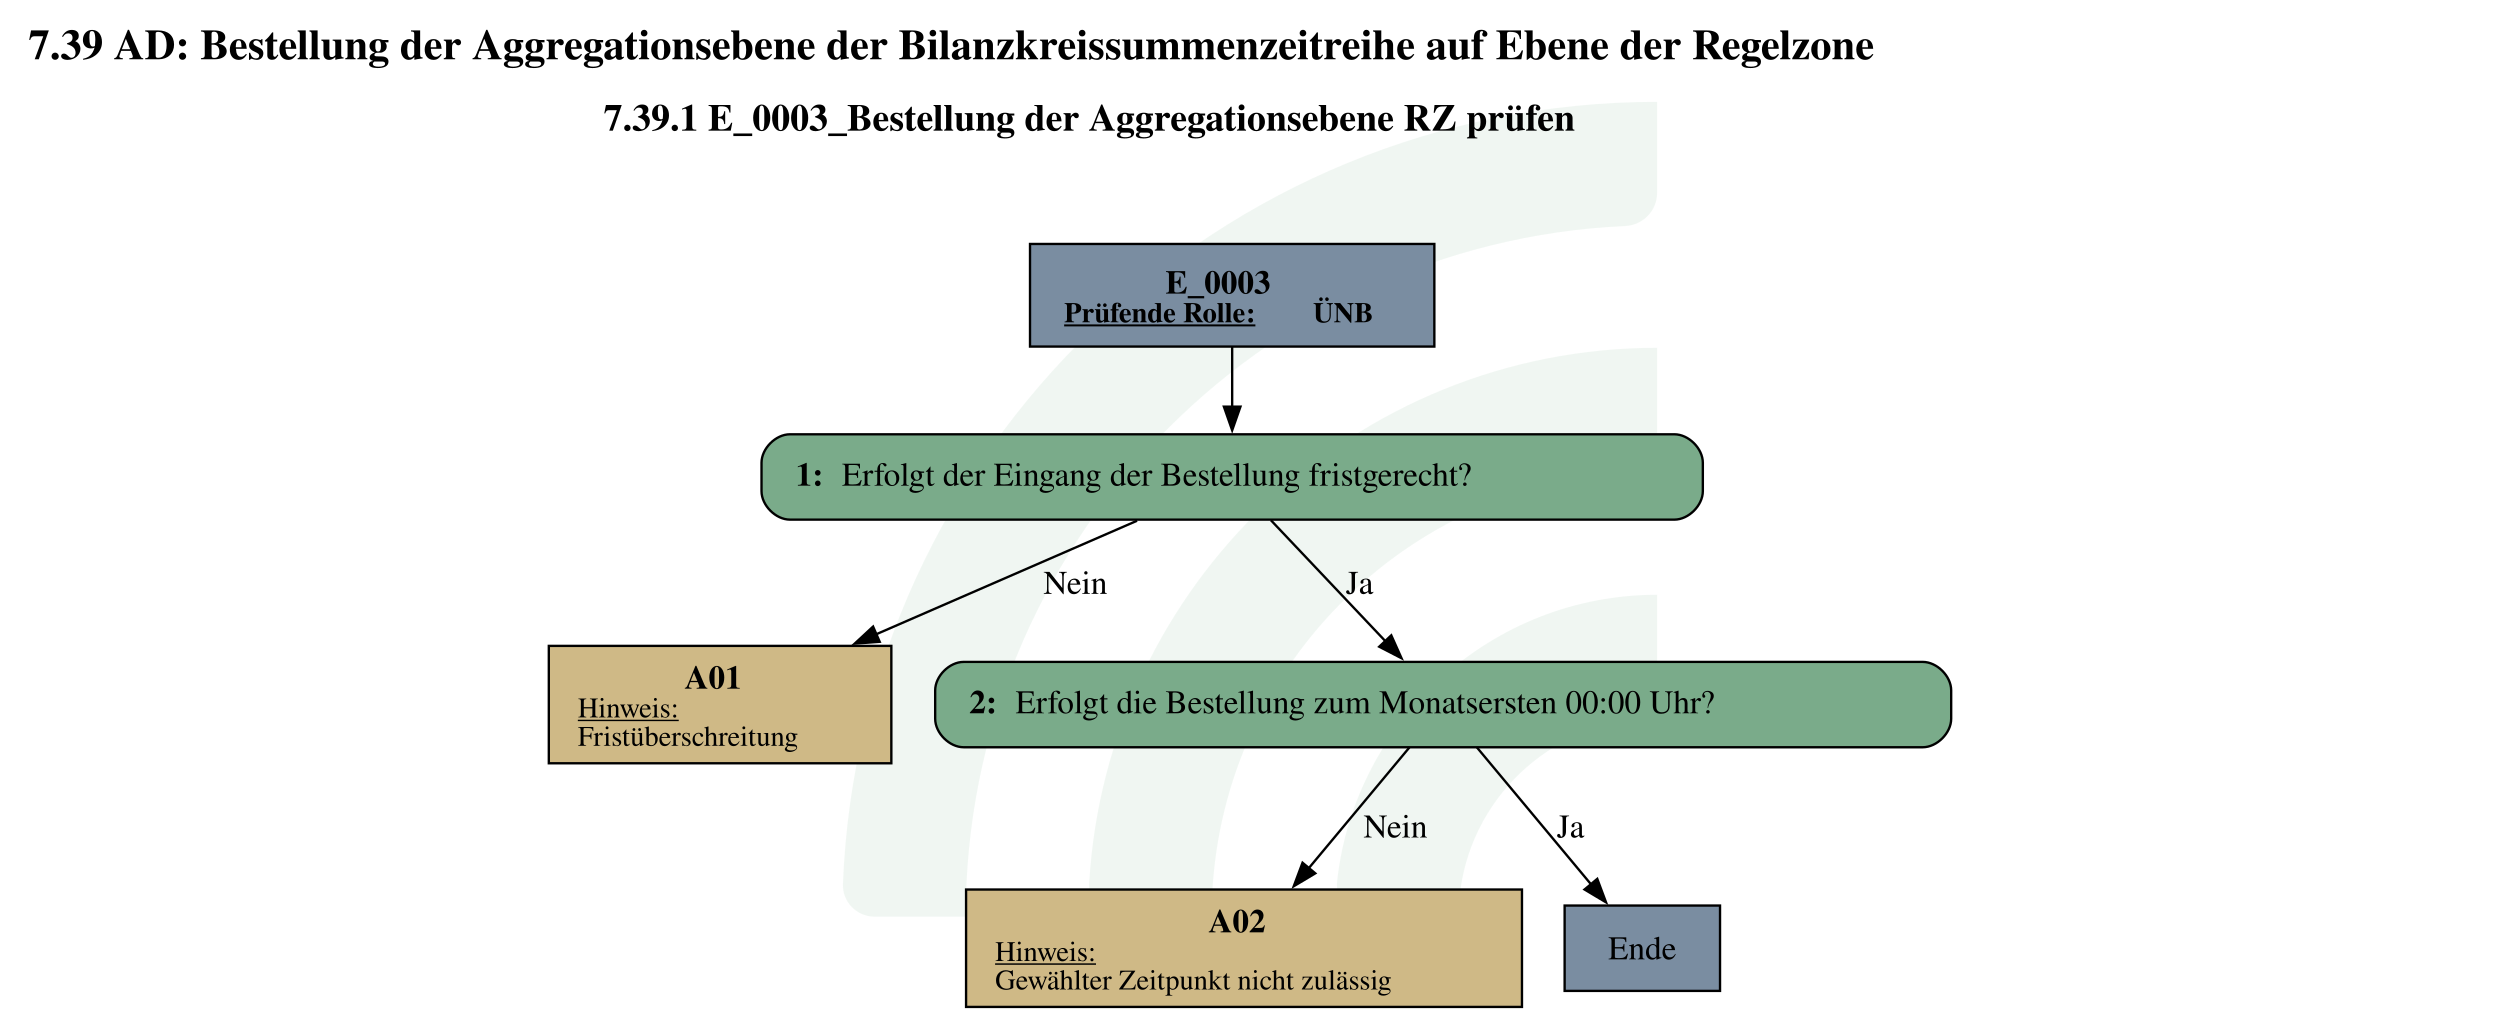
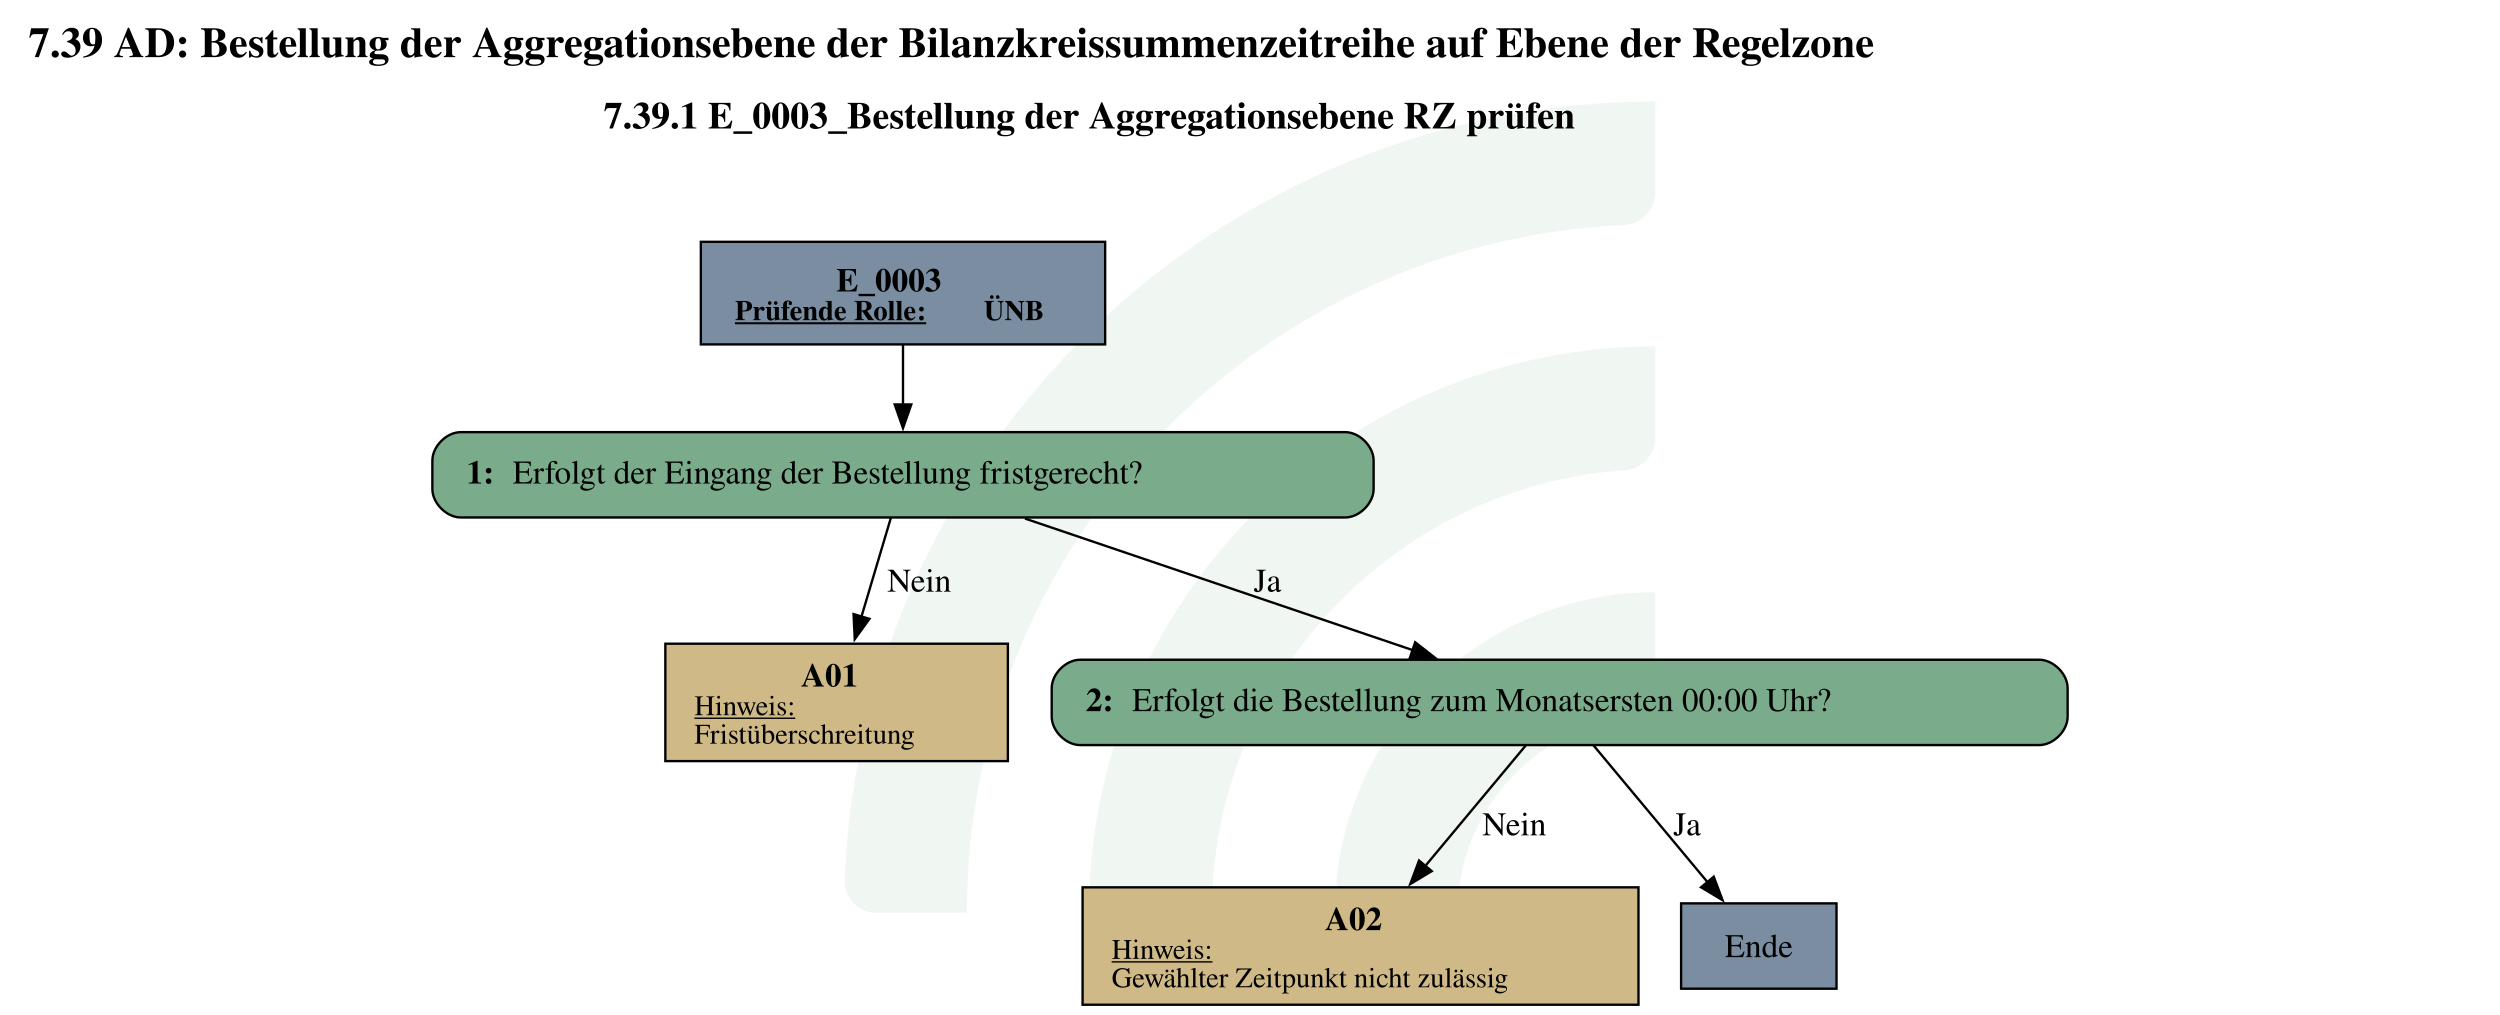
- <svg xmlns="http://www.w3.org/2000/svg" version="1.1" width="288.0px" viewBox="0 0 288.0 117.333" height="117.333px">
+ <svg xmlns="http://www.w3.org/2000/svg" version="1.1" width="1406.667px" viewBox="0 0 1406.667 570.667" height="570.667px">
  <g>
-     <g transform="translate(97.10148, 11.73333) scale(1 1) translate(0, 0) scale(0.5306536 0.5306536) ">
+     <g transform="translate(475.236, 57.06667) scale(1 1) translate(0, 0) scale(2.580906 2.580906) ">
      <defs id="defs2">
        <clipPath clipPathUnits="userSpaceOnUse" id="clipPath23">
          <path d="M 0,568.156 H 579.236 V 0 H 0 Z" id="path21" />
        </clipPath>
      </defs>
      <g id="layer1" transform="translate(-16.54194,-55.30527)">
        <g id="g19" clip-path="url(#clipPath23)" transform="matrix(0.3527778,0,0,-0.3527778,0.01017023,243.7368)" style="opacity:0.2">
          <g id="g25" transform="translate(122.444,32.7195)">
            <path d="m 0,0 h -56.104 c -11,0 -19.898,9.123 -19.463,20.115 10.594,267.191 231.277,481.302 501.029,481.302 v -56.02 c 0,-10.98 -8.688,-19.892 -19.658,-20.393 C 180.29,414.697 0,228.005 0,0" style="fill:#6ead83;fill-opacity:0.5;fill-rule:nonzero;stroke:none" id="path27" />
          </g>
          <g id="g29" transform="translate(273.7828,32.7195)">
            <path d="m 0,0 h -55.926 c -11.228,0 -20.091,9.482 -19.435,20.69 10.744,183.439 163.389,329.388 349.485,329.388 v -56.263 c 0,-10.709 -8.273,-19.617 -18.957,-20.35 C 112.819,263.696 0,144.774 0,0" style="fill:#6ead83;fill-opacity:0.5;fill-rule:nonzero;stroke:none" id="path31" />
          </g>
          <g id="g33" transform="translate(425.7667,32.7195)">
            <path d="m 0,0 h -55.445 c -11.653,0 -20.604,10.17 -19.334,21.753 10.866,99.032 95.031,176.341 196.919,176.341 v -57.011 c 0,-10.046 -7.283,-18.755 -17.229,-20.165 C 45.688,112.522 0,61.497 0,0" style="fill:#6ead83;fill-opacity:0.5;fill-rule:nonzero;stroke:none" id="path35" />
          </g>
        </g>
      </g>
    </g>
-     <svg width="216pt" height="88pt" viewBox="0.00 0.00 216.00 87.63">
-       <g id="graph0" class="graph" transform="scale(0.204836 0.204836) rotate(0) translate(4 423.82)">
+     <svg width="1055pt" height="428pt" viewBox="0.00 0.00 1054.50 427.82">
+       <g id="graph0" class="graph" transform="scale(1 1) rotate(0) translate(4 423.82)">
        <text text-anchor="start" x="8" y="-399.72" font-family="Times,serif" font-weight="bold" font-size="18.00">7.39 AD: Bestellung der Aggregationsebene der Bilanzkreissummenzeitreihe auf Ebene der Regelzone</text>
        <text text-anchor="start" x="250.62" y="-369.62" font-family="Times,serif" font-weight="bold" font-size="16.00">7.39.1 E_0003_Bestellung der Aggregationsebene RZ prüfen</text>
        <g id="node1" class="node">
-           <polygon fill="#7a8da1" stroke="black" points="601.01,-321.82 430.46,-321.82 430.46,-278.54 601.01,-278.54 601.01,-321.82" />
-           <text text-anchor="start" x="487.61" y="-300.88" font-family="Times,serif" font-weight="bold" font-size="14.00">E_0003</text>
-           <text text-anchor="start" x="444.86" y="-288.78" font-family="Times,serif" font-weight="bold" text-decoration="underline" font-size="12.00">Prüfende Rolle:</text>
-           <text text-anchor="start" x="549.86" y="-288.78" font-family="Times,serif" font-weight="bold" font-size="12.00"> ÜNB</text>
+           <polygon fill="#7a8da1" stroke="black" points="462.15,-321.82 291.6,-321.82 291.6,-278.54 462.15,-278.54 462.15,-321.82" />
+           <text text-anchor="start" x="348.75" y="-300.88" font-family="Times,serif" font-weight="bold" font-size="14.00">E_0003</text>
+           <text text-anchor="start" x="306" y="-288.78" font-family="Times,serif" font-weight="bold" text-decoration="underline" font-size="12.00">Prüfende Rolle:</text>
+           <text text-anchor="start" x="411" y="-288.78" font-family="Times,serif" font-weight="bold" font-size="12.00"> ÜNB</text>
        </g>
        <g id="node2" class="node">
-           <path fill="#7aab8a" stroke="black" d="M702.26,-241.54C702.26,-241.54 329.21,-241.54 329.21,-241.54 323.21,-241.54 317.21,-235.54 317.21,-229.54 317.21,-229.54 317.21,-217.54 317.21,-217.54 317.21,-211.54 323.21,-205.54 329.21,-205.54 329.21,-205.54 702.26,-205.54 702.26,-205.54 708.26,-205.54 714.26,-211.54 714.26,-217.54 714.26,-217.54 714.26,-229.54 714.26,-229.54 714.26,-235.54 708.26,-241.54 702.26,-241.54" />
-           <text text-anchor="start" x="331.61" y="-219.86" font-family="Times,serif" font-weight="bold" font-size="14.00">1: </text>
-           <text text-anchor="start" x="351.11" y="-219.86" font-family="Times,serif" font-size="14.00">Erfolgt der Eingang der Bestellung fristgerecht?</text>
+           <path fill="#7aab8a" stroke="black" d="M563.4,-241.54C563.4,-241.54 190.35,-241.54 190.35,-241.54 184.35,-241.54 178.35,-235.54 178.35,-229.54 178.35,-229.54 178.35,-217.54 178.35,-217.54 178.35,-211.54 184.35,-205.54 190.35,-205.54 190.35,-205.54 563.4,-205.54 563.4,-205.54 569.4,-205.54 575.4,-211.54 575.4,-217.54 575.4,-217.54 575.4,-229.54 575.4,-229.54 575.4,-235.54 569.4,-241.54 563.4,-241.54" />
+           <text text-anchor="start" x="192.75" y="-219.86" font-family="Times,serif" font-weight="bold" font-size="14.00">1: </text>
+           <text text-anchor="start" x="212.25" y="-219.86" font-family="Times,serif" font-size="14.00">Erfolgt der Eingang der Bestellung fristgerecht?</text>
        </g>
        <g id="edge1" class="edge">
-           <path fill="none" stroke="black" d="M515.73,-278.39C515.73,-270.53 515.73,-261.45 515.73,-253.01" />
-           <polygon fill="black" stroke="black" points="519.23,-253.21 515.73,-243.21 512.23,-253.21 519.23,-253.21" />
+           <path fill="none" stroke="black" d="M376.88,-278.39C376.88,-270.53 376.88,-261.45 376.88,-253.01" />
+           <polygon fill="black" stroke="black" points="380.38,-253.21 376.88,-243.21 373.38,-253.21 380.38,-253.21" />
        </g>
        <g id="node3" class="node">
-           <polygon fill="#cfb986" stroke="black" points="371.97,-152.29 227.49,-152.29 227.49,-102.77 371.97,-102.77 371.97,-152.29" />
-           <text text-anchor="start" x="284.73" y="-134.23" font-family="Times,serif" font-weight="bold" font-size="14.00">A01</text>
-           <text text-anchor="start" x="239.73" y="-122.13" font-family="Times,serif" text-decoration="underline" font-size="12.00">Hinweis:</text>
-           <text text-anchor="start" x="239.73" y="-110.13" font-family="Times,serif" font-size="12.00">Fristüberschreitung</text>
+           <polygon fill="#cfb986" stroke="black" points="421.12,-152.29 276.63,-152.29 276.63,-102.77 421.12,-102.77 421.12,-152.29" />
+           <text text-anchor="start" x="333.88" y="-134.23" font-family="Times,serif" font-weight="bold" font-size="14.00">A01</text>
+           <text text-anchor="start" x="288.88" y="-122.13" font-family="Times,serif" text-decoration="underline" font-size="12.00">Hinweis:</text>
+           <text text-anchor="start" x="288.88" y="-110.13" font-family="Times,serif" font-size="12.00">Fristüberschreitung</text>
        </g>
        <g id="edge2" class="edge">
-           <path fill="none" stroke="black" d="M475.61,-205.08C444.74,-191.64 401.43,-172.79 365.51,-157.16" />
-           <polygon fill="black" stroke="black" points="367.06,-154.02 356.5,-153.24 364.27,-160.44 367.06,-154.02" />
-           <text text-anchor="middle" x="449.61" y="-174.24" font-family="Times,serif" font-size="14.00">Nein</text>
+           <path fill="none" stroke="black" d="M371.74,-205.3C368.28,-193.67 363.58,-177.91 359.35,-163.7" />
+           <polygon fill="black" stroke="black" points="362.73,-162.78 356.52,-154.19 356.02,-164.78 362.73,-162.78" />
+           <text text-anchor="middle" x="383.75" y="-174.24" font-family="Times,serif" font-size="14.00">Nein</text>
        </g>
        <g id="node4" class="node">
-           <path fill="#7aab8a" stroke="black" d="M807.01,-145.53C807.01,-145.53 402.46,-145.53 402.46,-145.53 396.46,-145.53 390.46,-139.53 390.46,-133.53 390.46,-133.53 390.46,-121.53 390.46,-121.53 390.46,-115.53 396.46,-109.53 402.46,-109.53 402.46,-109.53 807.01,-109.53 807.01,-109.53 813.01,-109.53 819.01,-115.53 819.01,-121.53 819.01,-121.53 819.01,-133.53 819.01,-133.53 819.01,-139.53 813.01,-145.53 807.01,-145.53" />
-           <text text-anchor="start" x="404.86" y="-123.86" font-family="Times,serif" font-weight="bold" font-size="14.00">2: </text>
-           <text text-anchor="start" x="424.36" y="-123.86" font-family="Times,serif" font-size="14.00">Erfolgt die Bestellung zum Monatsersten 00:00 Uhr?</text>
+           <path fill="#7aab8a" stroke="black" d="M856.15,-145.53C856.15,-145.53 451.6,-145.53 451.6,-145.53 445.6,-145.53 439.6,-139.53 439.6,-133.53 439.6,-133.53 439.6,-121.53 439.6,-121.53 439.6,-115.53 445.6,-109.53 451.6,-109.53 451.6,-109.53 856.15,-109.53 856.15,-109.53 862.15,-109.53 868.15,-115.53 868.15,-121.53 868.15,-121.53 868.15,-133.53 868.15,-133.53 868.15,-139.53 862.15,-145.53 856.15,-145.53" />
+           <text text-anchor="start" x="454" y="-123.86" font-family="Times,serif" font-weight="bold" font-size="14.00">2: </text>
+           <text text-anchor="start" x="473.5" y="-123.86" font-family="Times,serif" font-size="14.00">Erfolgt die Bestellung zum Monatsersten 00:00 Uhr?</text>
        </g>
        <g id="edge3" class="edge">
-           <path fill="none" stroke="black" d="M532.06,-205.3C545.65,-190.94 565.19,-170.3 580.59,-154.03" />
-           <polygon fill="black" stroke="black" points="582.84,-156.75 587.17,-147.08 577.75,-151.94 582.84,-156.75" />
-           <text text-anchor="middle" x="569.48" y="-174.24" font-family="Times,serif" font-size="14.00">Ja</text>
+           <path fill="none" stroke="black" d="M428.33,-205.08C474.58,-189.38 542.62,-166.29 591.87,-149.58" />
+           <polygon fill="black" stroke="black" points="592.92,-152.91 601.26,-146.39 590.67,-146.28 592.92,-152.91" />
+           <text text-anchor="middle" x="530.62" y="-174.24" font-family="Times,serif" font-size="14.00">Ja</text>
        </g>
        <g id="node5" class="node">
-           <polygon fill="#cfb986" stroke="black" points="637.97,-49.52 403.49,-49.52 403.49,0 637.97,0 637.97,-49.52" />
-           <text text-anchor="start" x="505.73" y="-31.46" font-family="Times,serif" font-weight="bold" font-size="14.00">A02</text>
-           <text text-anchor="start" x="415.73" y="-19.36" font-family="Times,serif" text-decoration="underline" font-size="12.00">Hinweis:</text>
-           <text text-anchor="start" x="415.73" y="-7.36" font-family="Times,serif" font-size="12.00">Gewählter Zeitpunkt nicht zulässig</text>
+           <polygon fill="#cfb986" stroke="black" points="687.12,-49.52 452.63,-49.52 452.63,0 687.12,0 687.12,-49.52" />
+           <text text-anchor="start" x="554.88" y="-31.46" font-family="Times,serif" font-weight="bold" font-size="14.00">A02</text>
+           <text text-anchor="start" x="464.88" y="-19.36" font-family="Times,serif" text-decoration="underline" font-size="12.00">Hinweis:</text>
+           <text text-anchor="start" x="464.88" y="-7.36" font-family="Times,serif" font-size="12.00">Gewählter Zeitpunkt nicht zulässig</text>
        </g>
        <g id="edge4" class="edge">
-           <path fill="none" stroke="black" d="M590.48,-109.44C578.84,-95.47 562.06,-75.34 547.87,-58.32" />
-           <polygon fill="black" stroke="black" points="550.79,-56.35 541.7,-50.91 545.41,-60.83 550.79,-56.35" />
-           <text text-anchor="middle" x="584.61" y="-71.47" font-family="Times,serif" font-size="14.00">Nein</text>
+           <path fill="none" stroke="black" d="M639.63,-109.44C627.99,-95.47 611.2,-75.34 597.01,-58.32" />
+           <polygon fill="black" stroke="black" points="599.93,-56.35 590.84,-50.91 594.56,-60.83 599.93,-56.35" />
+           <text text-anchor="middle" x="634.75" y="-71.47" font-family="Times,serif" font-size="14.00">Nein</text>
        </g>
        <g id="node6" class="node">
-           <polygon fill="#7a8da1" stroke="black" points="721.51,-42.76 655.96,-42.76 655.96,-6.76 721.51,-6.76 721.51,-42.76" />
-           <text text-anchor="middle" x="688.73" y="-20.08" font-family="Times,serif" font-size="14.00">Ende</text>
+           <polygon fill="#7a8da1" stroke="black" points="770.65,-42.76 705.1,-42.76 705.1,-6.76 770.65,-6.76 770.65,-42.76" />
+           <text text-anchor="middle" x="737.88" y="-20.08" font-family="Times,serif" font-size="14.00">Ende</text>
        </g>
        <g id="edge5" class="edge">
-           <path fill="none" stroke="black" d="M618.98,-109.44C632.26,-93.51 652.22,-69.56 667.4,-51.35" />
-           <polygon fill="black" stroke="black" points="669.73,-54.02 673.44,-44.1 664.35,-49.54 669.73,-54.02" />
-           <text text-anchor="middle" x="658.48" y="-71.47" font-family="Times,serif" font-size="14.00">Ja</text>
+           <path fill="none" stroke="black" d="M668.12,-109.44C681.4,-93.51 701.37,-69.56 716.54,-51.35" />
+           <polygon fill="black" stroke="black" points="718.87,-54.02 722.59,-44.1 713.5,-49.54 718.87,-54.02" />
+           <text text-anchor="middle" x="707.62" y="-71.47" font-family="Times,serif" font-size="14.00">Ja</text>
        </g>
      </g>
    </svg>
  </g>
</svg>
